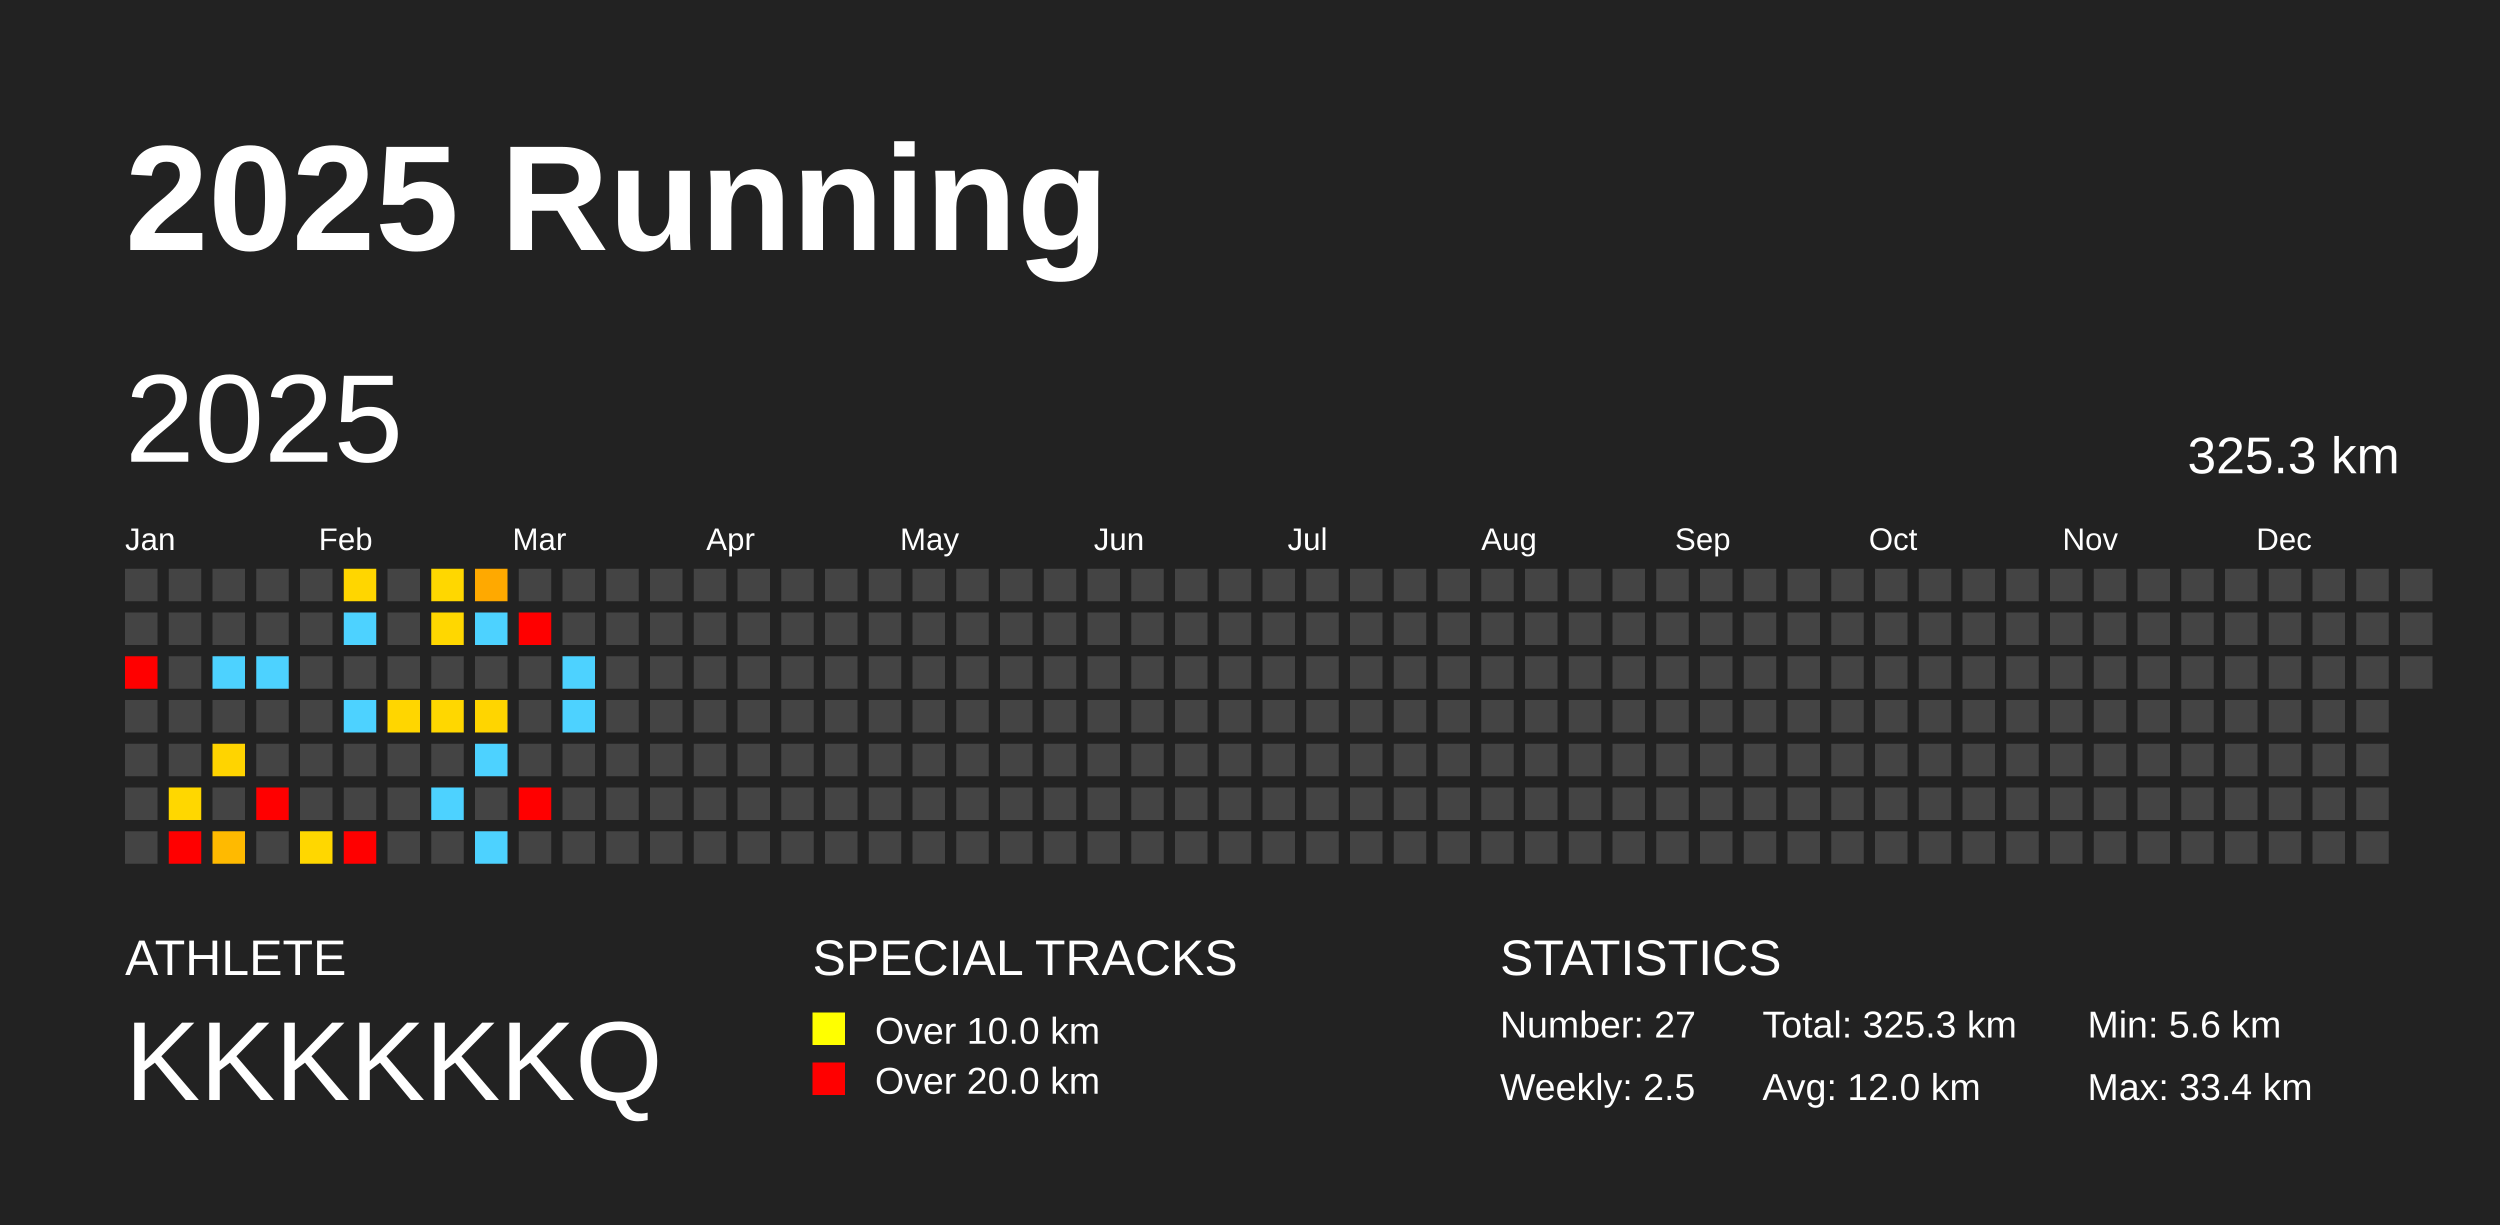
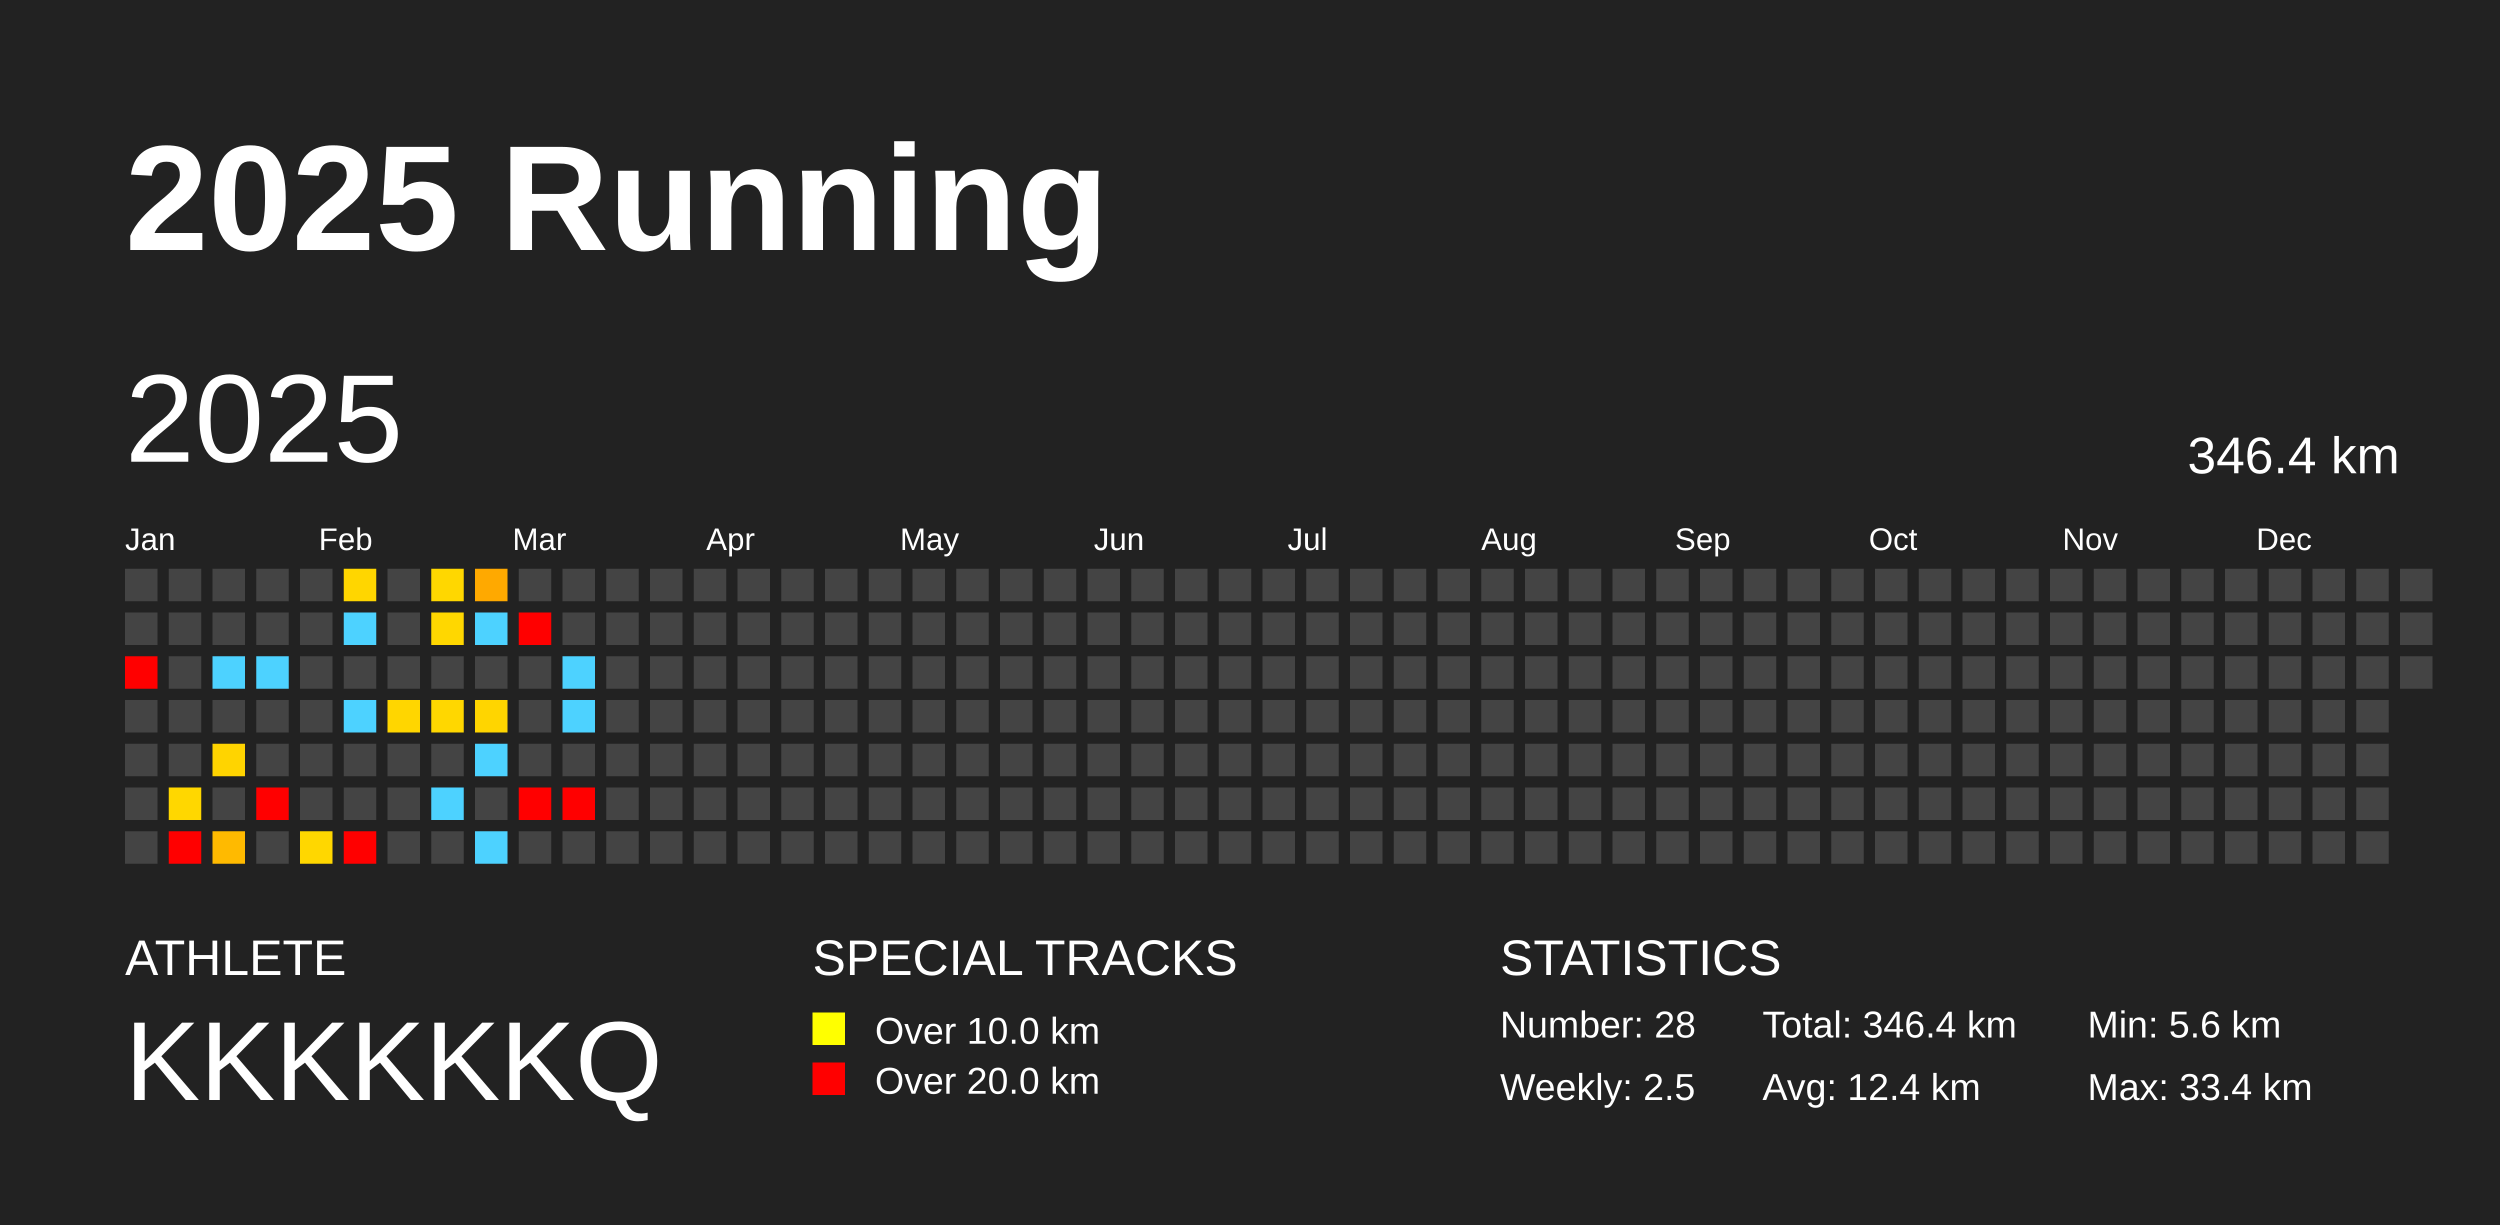
<svg xmlns="http://www.w3.org/2000/svg" baseProfile="full" height="98mm" version="1.1" viewBox="0,0,200,98" width="200mm">
  <defs />
  <rect fill="#222222" height="98" width="200" x="0" y="0" />
  <text fill="#FFFFFF" style="font-size:12px; font-family:Arial; font-weight:bold;" x="10" y="20">2025 Running</text>
  <text fill="#FFFFFF" style="font-size:4px; font-family:Arial" x="10" y="78">ATHLETE</text>
  <text fill="#FFFFFF" style="font-size:9px; font-family:Arial" x="10" y="88">KKKKKKQ</text>
  <text fill="#FFFFFF" style="font-size:4px; font-family:Arial" x="65" y="78">SPECIAL TRACKS</text>
  <rect fill="yellow" height="2.6" width="2.6" x="65" y="81" />
  <text fill="#FFFFFF" style="font-size:3px; font-family:Arial" x="70" y="83.5">Over 10.0 km</text>
  <rect fill="red" height="2.6" width="2.6" x="65" y="85" />
  <text fill="#FFFFFF" style="font-size:3px; font-family:Arial" x="70" y="87.5">Over 20.0 km</text>
  <text fill="#FFFFFF" style="font-size:4px; font-family:Arial" x="120" y="78">STATISTICS</text>
-   <text fill="#FFFFFF" style="font-size:3px; font-family:Arial" x="120" y="83">Number: 27</text>
+   <text fill="#FFFFFF" style="font-size:3px; font-family:Arial" x="120" y="83">Number: 28</text>
  <text fill="#FFFFFF" style="font-size:3px; font-family:Arial" x="120" y="88">Weekly: 2.5</text>
-   <text fill="#FFFFFF" style="font-size:3px; font-family:Arial" x="141" y="83">Total: 325.3 km</text>
-   <text fill="#FFFFFF" style="font-size:3px; font-family:Arial" x="141" y="88">Avg: 12.0 km</text>
+   <text fill="#FFFFFF" style="font-size:3px; font-family:Arial" x="141" y="83">Total: 346.4 km</text>
+   <text fill="#FFFFFF" style="font-size:3px; font-family:Arial" x="141" y="88">Avg: 12.4 km</text>
  <text fill="#FFFFFF" style="font-size:3px; font-family:Arial" x="167" y="83">Min: 5.6 km</text>
  <text fill="#FFFFFF" style="font-size:3px; font-family:Arial" x="167" y="88">Max: 33.4 km</text>
  <text dominant-baseline="hanging" fill="#FFFFFF" style="font-size:10.0px; font-family:Arial;" x="10" y="30">2025</text>
-   <text dominant-baseline="hanging" fill="#FFFFFF" style="font-size:4.125px; font-family:Arial;" x="175" y="35">325.3 km</text>
+   <text dominant-baseline="hanging" fill="#FFFFFF" style="font-size:4.125px; font-family:Arial;" x="175" y="35">346.4 km</text>
  <text fill="#FFFFFF" style="font-size:2.5px; font-family:Arial" x="10.0" y="44">Jan</text>
  <text fill="#FFFFFF" style="font-size:2.5px; font-family:Arial" x="25.5" y="44">Feb</text>
  <text fill="#FFFFFF" style="font-size:2.5px; font-family:Arial" x="41.0" y="44">Mar</text>
  <text fill="#FFFFFF" style="font-size:2.5px; font-family:Arial" x="56.5" y="44">Apr</text>
  <text fill="#FFFFFF" style="font-size:2.5px; font-family:Arial" x="72.0" y="44">May</text>
  <text fill="#FFFFFF" style="font-size:2.5px; font-family:Arial" x="87.5" y="44">Jun</text>
  <text fill="#FFFFFF" style="font-size:2.5px; font-family:Arial" x="103.0" y="44">Jul</text>
  <text fill="#FFFFFF" style="font-size:2.5px; font-family:Arial" x="118.5" y="44">Aug</text>
  <text fill="#FFFFFF" style="font-size:2.5px; font-family:Arial" x="134.0" y="44">Sep</text>
  <text fill="#FFFFFF" style="font-size:2.5px; font-family:Arial" x="149.5" y="44">Oct</text>
  <text fill="#FFFFFF" style="font-size:2.5px; font-family:Arial" x="165.0" y="44">Nov</text>
  <text fill="#FFFFFF" style="font-size:2.5px; font-family:Arial" x="180.5" y="44">Dec</text>
  <rect fill="#444444" height="2.6" width="2.6" x="10.0" y="45.5" />
  <rect fill="#444444" height="2.6" width="2.6" x="10.0" y="49.0" />
  <rect fill="red" height="2.6" width="2.6" x="10.0" y="52.5" />
  <rect fill="#444444" height="2.6" width="2.6" x="10.0" y="56.0" />
  <rect fill="#444444" height="2.6" width="2.6" x="10.0" y="59.5" />
  <rect fill="#444444" height="2.6" width="2.6" x="10.0" y="63.0" />
  <rect fill="#444444" height="2.6" width="2.6" x="10.0" y="66.5" />
  <rect fill="#444444" height="2.6" width="2.6" x="13.5" y="45.5" />
  <rect fill="#444444" height="2.6" width="2.6" x="13.5" y="49.0" />
  <rect fill="#444444" height="2.6" width="2.6" x="13.5" y="52.5" />
  <rect fill="#444444" height="2.6" width="2.6" x="13.5" y="56.0" />
  <rect fill="#444444" height="2.6" width="2.6" x="13.5" y="59.5" />
  <rect fill="#ffd700" height="2.6" width="2.6" x="13.5" y="63.0" />
  <rect fill="red" height="2.6" width="2.6" x="13.5" y="66.5" />
  <rect fill="#444444" height="2.6" width="2.6" x="17.0" y="45.5" />
  <rect fill="#444444" height="2.6" width="2.6" x="17.0" y="49.0" />
  <rect fill="#4dd2ff" height="2.6" width="2.6" x="17.0" y="52.5" />
  <rect fill="#444444" height="2.6" width="2.6" x="17.0" y="56.0" />
  <rect fill="#ffd400" height="2.6" width="2.6" x="17.0" y="59.5" />
  <rect fill="#444444" height="2.6" width="2.6" x="17.0" y="63.0" />
  <rect fill="#ffba00" height="2.6" width="2.6" x="17.0" y="66.5" />
  <rect fill="#444444" height="2.6" width="2.6" x="20.5" y="45.5" />
  <rect fill="#444444" height="2.6" width="2.6" x="20.5" y="49.0" />
  <rect fill="#4dd2ff" height="2.6" width="2.6" x="20.5" y="52.5" />
  <rect fill="#444444" height="2.6" width="2.6" x="20.5" y="56.0" />
  <rect fill="#444444" height="2.6" width="2.6" x="20.5" y="59.5" />
  <rect fill="red" height="2.6" width="2.6" x="20.5" y="63.0" />
  <rect fill="#444444" height="2.6" width="2.6" x="20.5" y="66.5" />
  <rect fill="#444444" height="2.6" width="2.6" x="24.0" y="45.5" />
  <rect fill="#444444" height="2.6" width="2.6" x="24.0" y="49.0" />
  <rect fill="#444444" height="2.6" width="2.6" x="24.0" y="52.5" />
  <rect fill="#444444" height="2.6" width="2.6" x="24.0" y="56.0" />
  <rect fill="#444444" height="2.6" width="2.6" x="24.0" y="59.5" />
  <rect fill="#444444" height="2.6" width="2.6" x="24.0" y="63.0" />
  <rect fill="#ffd700" height="2.6" width="2.6" x="24.0" y="66.5" />
  <rect fill="#ffd600" height="2.6" width="2.6" x="27.5" y="45.5" />
  <rect fill="#4dd2ff" height="2.6" width="2.6" x="27.5" y="49.0" />
  <rect fill="#444444" height="2.6" width="2.6" x="27.5" y="52.5" />
  <rect fill="#4dd2ff" height="2.6" width="2.6" x="27.5" y="56.0" />
  <rect fill="#444444" height="2.6" width="2.6" x="27.5" y="59.5" />
  <rect fill="#444444" height="2.6" width="2.6" x="27.5" y="63.0" />
  <rect fill="red" height="2.6" width="2.6" x="27.5" y="66.5" />
  <rect fill="#444444" height="2.6" width="2.6" x="31.0" y="45.5" />
  <rect fill="#444444" height="2.6" width="2.6" x="31.0" y="49.0" />
  <rect fill="#444444" height="2.6" width="2.6" x="31.0" y="52.5" />
  <rect fill="#ffd600" height="2.6" width="2.6" x="31.0" y="56.0" />
  <rect fill="#444444" height="2.6" width="2.6" x="31.0" y="59.5" />
  <rect fill="#444444" height="2.6" width="2.6" x="31.0" y="63.0" />
  <rect fill="#444444" height="2.6" width="2.6" x="31.0" y="66.5" />
  <rect fill="#ffd700" height="2.6" width="2.6" x="34.5" y="45.5" />
  <rect fill="#ffd700" height="2.6" width="2.6" x="34.5" y="49.0" />
  <rect fill="#444444" height="2.6" width="2.6" x="34.5" y="52.5" />
  <rect fill="#ffd700" height="2.6" width="2.6" x="34.5" y="56.0" />
  <rect fill="#444444" height="2.6" width="2.6" x="34.5" y="59.5" />
  <rect fill="#4dd2ff" height="2.6" width="2.6" x="34.5" y="63.0" />
  <rect fill="#444444" height="2.6" width="2.6" x="34.5" y="66.5" />
  <rect fill="#ffa900" height="2.6" width="2.6" x="38.0" y="45.5" />
  <rect fill="#4dd2ff" height="2.6" width="2.6" x="38.0" y="49.0" />
  <rect fill="#444444" height="2.6" width="2.6" x="38.0" y="52.5" />
  <rect fill="#ffd500" height="2.6" width="2.6" x="38.0" y="56.0" />
  <rect fill="#4dd2ff" height="2.6" width="2.6" x="38.0" y="59.5" />
  <rect fill="#444444" height="2.6" width="2.6" x="38.0" y="63.0" />
  <rect fill="#4dd2ff" height="2.6" width="2.6" x="38.0" y="66.5" />
  <rect fill="#444444" height="2.6" width="2.6" x="41.5" y="45.5" />
  <rect fill="red" height="2.6" width="2.6" x="41.5" y="49.0" />
  <rect fill="#444444" height="2.6" width="2.6" x="41.5" y="52.5" />
  <rect fill="#444444" height="2.6" width="2.6" x="41.5" y="56.0" />
  <rect fill="#444444" height="2.6" width="2.6" x="41.5" y="59.5" />
  <rect fill="red" height="2.6" width="2.6" x="41.5" y="63.0" />
  <rect fill="#444444" height="2.6" width="2.6" x="41.5" y="66.5" />
  <rect fill="#444444" height="2.6" width="2.6" x="45.0" y="45.5" />
  <rect fill="#444444" height="2.6" width="2.6" x="45.0" y="49.0" />
  <rect fill="#4dd2ff" height="2.6" width="2.6" x="45.0" y="52.5" />
  <rect fill="#4dd2ff" height="2.6" width="2.6" x="45.0" y="56.0" />
  <rect fill="#444444" height="2.6" width="2.6" x="45.0" y="59.5" />
-   <rect fill="#444444" height="2.6" width="2.6" x="45.0" y="63.0" />
+   <rect fill="red" height="2.6" width="2.6" x="45.0" y="63.0" />
  <rect fill="#444444" height="2.6" width="2.6" x="45.0" y="66.5" />
  <rect fill="#444444" height="2.6" width="2.6" x="48.5" y="45.5" />
  <rect fill="#444444" height="2.6" width="2.6" x="48.5" y="49.0" />
  <rect fill="#444444" height="2.6" width="2.6" x="48.5" y="52.5" />
  <rect fill="#444444" height="2.6" width="2.6" x="48.5" y="56.0" />
  <rect fill="#444444" height="2.6" width="2.6" x="48.5" y="59.5" />
  <rect fill="#444444" height="2.6" width="2.6" x="48.5" y="63.0" />
  <rect fill="#444444" height="2.6" width="2.6" x="48.5" y="66.5" />
  <rect fill="#444444" height="2.6" width="2.6" x="52.0" y="45.5" />
  <rect fill="#444444" height="2.6" width="2.6" x="52.0" y="49.0" />
  <rect fill="#444444" height="2.6" width="2.6" x="52.0" y="52.5" />
  <rect fill="#444444" height="2.6" width="2.6" x="52.0" y="56.0" />
  <rect fill="#444444" height="2.6" width="2.6" x="52.0" y="59.5" />
  <rect fill="#444444" height="2.6" width="2.6" x="52.0" y="63.0" />
  <rect fill="#444444" height="2.6" width="2.6" x="52.0" y="66.5" />
  <rect fill="#444444" height="2.6" width="2.6" x="55.5" y="45.5" />
  <rect fill="#444444" height="2.6" width="2.6" x="55.5" y="49.0" />
  <rect fill="#444444" height="2.6" width="2.6" x="55.5" y="52.5" />
  <rect fill="#444444" height="2.6" width="2.6" x="55.5" y="56.0" />
  <rect fill="#444444" height="2.6" width="2.6" x="55.5" y="59.5" />
  <rect fill="#444444" height="2.6" width="2.6" x="55.5" y="63.0" />
  <rect fill="#444444" height="2.6" width="2.6" x="55.5" y="66.5" />
  <rect fill="#444444" height="2.6" width="2.6" x="59.0" y="45.5" />
  <rect fill="#444444" height="2.6" width="2.6" x="59.0" y="49.0" />
  <rect fill="#444444" height="2.6" width="2.6" x="59.0" y="52.5" />
  <rect fill="#444444" height="2.6" width="2.6" x="59.0" y="56.0" />
  <rect fill="#444444" height="2.6" width="2.6" x="59.0" y="59.5" />
  <rect fill="#444444" height="2.6" width="2.6" x="59.0" y="63.0" />
  <rect fill="#444444" height="2.6" width="2.6" x="59.0" y="66.5" />
  <rect fill="#444444" height="2.6" width="2.6" x="62.5" y="45.5" />
  <rect fill="#444444" height="2.6" width="2.6" x="62.5" y="49.0" />
  <rect fill="#444444" height="2.6" width="2.6" x="62.5" y="52.5" />
  <rect fill="#444444" height="2.6" width="2.6" x="62.5" y="56.0" />
  <rect fill="#444444" height="2.6" width="2.6" x="62.5" y="59.5" />
  <rect fill="#444444" height="2.6" width="2.6" x="62.5" y="63.0" />
  <rect fill="#444444" height="2.6" width="2.6" x="62.5" y="66.5" />
  <rect fill="#444444" height="2.6" width="2.6" x="66.0" y="45.5" />
  <rect fill="#444444" height="2.6" width="2.6" x="66.0" y="49.0" />
  <rect fill="#444444" height="2.6" width="2.6" x="66.0" y="52.5" />
  <rect fill="#444444" height="2.6" width="2.6" x="66.0" y="56.0" />
  <rect fill="#444444" height="2.6" width="2.6" x="66.0" y="59.5" />
  <rect fill="#444444" height="2.6" width="2.6" x="66.0" y="63.0" />
  <rect fill="#444444" height="2.6" width="2.6" x="66.0" y="66.5" />
  <rect fill="#444444" height="2.6" width="2.6" x="69.5" y="45.5" />
  <rect fill="#444444" height="2.6" width="2.6" x="69.5" y="49.0" />
  <rect fill="#444444" height="2.6" width="2.6" x="69.5" y="52.5" />
  <rect fill="#444444" height="2.6" width="2.6" x="69.5" y="56.0" />
  <rect fill="#444444" height="2.6" width="2.6" x="69.5" y="59.5" />
  <rect fill="#444444" height="2.6" width="2.6" x="69.5" y="63.0" />
  <rect fill="#444444" height="2.6" width="2.6" x="69.5" y="66.5" />
  <rect fill="#444444" height="2.6" width="2.6" x="73.0" y="45.5" />
  <rect fill="#444444" height="2.6" width="2.6" x="73.0" y="49.0" />
  <rect fill="#444444" height="2.6" width="2.6" x="73.0" y="52.5" />
  <rect fill="#444444" height="2.6" width="2.6" x="73.0" y="56.0" />
  <rect fill="#444444" height="2.6" width="2.6" x="73.0" y="59.5" />
  <rect fill="#444444" height="2.6" width="2.6" x="73.0" y="63.0" />
  <rect fill="#444444" height="2.6" width="2.6" x="73.0" y="66.5" />
  <rect fill="#444444" height="2.6" width="2.6" x="76.5" y="45.5" />
  <rect fill="#444444" height="2.6" width="2.6" x="76.5" y="49.0" />
  <rect fill="#444444" height="2.6" width="2.6" x="76.5" y="52.5" />
  <rect fill="#444444" height="2.6" width="2.6" x="76.5" y="56.0" />
  <rect fill="#444444" height="2.6" width="2.6" x="76.5" y="59.5" />
  <rect fill="#444444" height="2.6" width="2.6" x="76.5" y="63.0" />
  <rect fill="#444444" height="2.6" width="2.6" x="76.5" y="66.5" />
  <rect fill="#444444" height="2.6" width="2.6" x="80.0" y="45.5" />
  <rect fill="#444444" height="2.6" width="2.6" x="80.0" y="49.0" />
  <rect fill="#444444" height="2.6" width="2.6" x="80.0" y="52.5" />
  <rect fill="#444444" height="2.6" width="2.6" x="80.0" y="56.0" />
  <rect fill="#444444" height="2.6" width="2.6" x="80.0" y="59.5" />
  <rect fill="#444444" height="2.6" width="2.6" x="80.0" y="63.0" />
  <rect fill="#444444" height="2.6" width="2.6" x="80.0" y="66.5" />
  <rect fill="#444444" height="2.6" width="2.6" x="83.5" y="45.5" />
  <rect fill="#444444" height="2.6" width="2.6" x="83.5" y="49.0" />
  <rect fill="#444444" height="2.6" width="2.6" x="83.5" y="52.5" />
  <rect fill="#444444" height="2.6" width="2.6" x="83.5" y="56.0" />
  <rect fill="#444444" height="2.6" width="2.6" x="83.5" y="59.5" />
  <rect fill="#444444" height="2.6" width="2.6" x="83.5" y="63.0" />
  <rect fill="#444444" height="2.6" width="2.6" x="83.5" y="66.5" />
  <rect fill="#444444" height="2.6" width="2.6" x="87.0" y="45.5" />
  <rect fill="#444444" height="2.6" width="2.6" x="87.0" y="49.0" />
  <rect fill="#444444" height="2.6" width="2.6" x="87.0" y="52.5" />
  <rect fill="#444444" height="2.6" width="2.6" x="87.0" y="56.0" />
  <rect fill="#444444" height="2.6" width="2.6" x="87.0" y="59.5" />
  <rect fill="#444444" height="2.6" width="2.6" x="87.0" y="63.0" />
  <rect fill="#444444" height="2.6" width="2.6" x="87.0" y="66.5" />
  <rect fill="#444444" height="2.6" width="2.6" x="90.5" y="45.5" />
  <rect fill="#444444" height="2.6" width="2.6" x="90.5" y="49.0" />
  <rect fill="#444444" height="2.6" width="2.6" x="90.5" y="52.5" />
  <rect fill="#444444" height="2.6" width="2.6" x="90.5" y="56.0" />
  <rect fill="#444444" height="2.6" width="2.6" x="90.5" y="59.5" />
  <rect fill="#444444" height="2.6" width="2.6" x="90.5" y="63.0" />
  <rect fill="#444444" height="2.6" width="2.6" x="90.5" y="66.5" />
  <rect fill="#444444" height="2.6" width="2.6" x="94.0" y="45.5" />
  <rect fill="#444444" height="2.6" width="2.6" x="94.0" y="49.0" />
  <rect fill="#444444" height="2.6" width="2.6" x="94.0" y="52.5" />
  <rect fill="#444444" height="2.6" width="2.6" x="94.0" y="56.0" />
  <rect fill="#444444" height="2.6" width="2.6" x="94.0" y="59.5" />
  <rect fill="#444444" height="2.6" width="2.6" x="94.0" y="63.0" />
  <rect fill="#444444" height="2.6" width="2.6" x="94.0" y="66.5" />
  <rect fill="#444444" height="2.6" width="2.6" x="97.5" y="45.5" />
  <rect fill="#444444" height="2.6" width="2.6" x="97.5" y="49.0" />
  <rect fill="#444444" height="2.6" width="2.6" x="97.5" y="52.5" />
  <rect fill="#444444" height="2.6" width="2.6" x="97.5" y="56.0" />
  <rect fill="#444444" height="2.6" width="2.6" x="97.5" y="59.5" />
  <rect fill="#444444" height="2.6" width="2.6" x="97.5" y="63.0" />
  <rect fill="#444444" height="2.6" width="2.6" x="97.5" y="66.5" />
  <rect fill="#444444" height="2.6" width="2.6" x="101.0" y="45.5" />
  <rect fill="#444444" height="2.6" width="2.6" x="101.0" y="49.0" />
  <rect fill="#444444" height="2.6" width="2.6" x="101.0" y="52.5" />
  <rect fill="#444444" height="2.6" width="2.6" x="101.0" y="56.0" />
  <rect fill="#444444" height="2.6" width="2.6" x="101.0" y="59.5" />
  <rect fill="#444444" height="2.6" width="2.6" x="101.0" y="63.0" />
  <rect fill="#444444" height="2.6" width="2.6" x="101.0" y="66.5" />
  <rect fill="#444444" height="2.6" width="2.6" x="104.5" y="45.5" />
  <rect fill="#444444" height="2.6" width="2.6" x="104.5" y="49.0" />
  <rect fill="#444444" height="2.6" width="2.6" x="104.5" y="52.5" />
  <rect fill="#444444" height="2.6" width="2.6" x="104.5" y="56.0" />
  <rect fill="#444444" height="2.6" width="2.6" x="104.5" y="59.5" />
  <rect fill="#444444" height="2.6" width="2.6" x="104.5" y="63.0" />
  <rect fill="#444444" height="2.6" width="2.6" x="104.5" y="66.5" />
  <rect fill="#444444" height="2.6" width="2.6" x="108.0" y="45.5" />
  <rect fill="#444444" height="2.6" width="2.6" x="108.0" y="49.0" />
  <rect fill="#444444" height="2.6" width="2.6" x="108.0" y="52.5" />
  <rect fill="#444444" height="2.6" width="2.6" x="108.0" y="56.0" />
  <rect fill="#444444" height="2.6" width="2.6" x="108.0" y="59.5" />
  <rect fill="#444444" height="2.6" width="2.6" x="108.0" y="63.0" />
  <rect fill="#444444" height="2.6" width="2.6" x="108.0" y="66.5" />
  <rect fill="#444444" height="2.6" width="2.6" x="111.5" y="45.5" />
  <rect fill="#444444" height="2.6" width="2.6" x="111.5" y="49.0" />
  <rect fill="#444444" height="2.6" width="2.6" x="111.5" y="52.5" />
  <rect fill="#444444" height="2.6" width="2.6" x="111.5" y="56.0" />
  <rect fill="#444444" height="2.6" width="2.6" x="111.5" y="59.5" />
  <rect fill="#444444" height="2.6" width="2.6" x="111.5" y="63.0" />
  <rect fill="#444444" height="2.6" width="2.6" x="111.5" y="66.5" />
  <rect fill="#444444" height="2.6" width="2.6" x="115.0" y="45.5" />
  <rect fill="#444444" height="2.6" width="2.6" x="115.0" y="49.0" />
  <rect fill="#444444" height="2.6" width="2.6" x="115.0" y="52.5" />
  <rect fill="#444444" height="2.6" width="2.6" x="115.0" y="56.0" />
  <rect fill="#444444" height="2.6" width="2.6" x="115.0" y="59.5" />
  <rect fill="#444444" height="2.6" width="2.6" x="115.0" y="63.0" />
  <rect fill="#444444" height="2.6" width="2.6" x="115.0" y="66.5" />
  <rect fill="#444444" height="2.6" width="2.6" x="118.5" y="45.5" />
  <rect fill="#444444" height="2.6" width="2.6" x="118.5" y="49.0" />
  <rect fill="#444444" height="2.6" width="2.6" x="118.5" y="52.5" />
  <rect fill="#444444" height="2.6" width="2.6" x="118.5" y="56.0" />
  <rect fill="#444444" height="2.6" width="2.6" x="118.5" y="59.5" />
  <rect fill="#444444" height="2.6" width="2.6" x="118.5" y="63.0" />
  <rect fill="#444444" height="2.6" width="2.6" x="118.5" y="66.5" />
  <rect fill="#444444" height="2.6" width="2.6" x="122.0" y="45.5" />
  <rect fill="#444444" height="2.6" width="2.6" x="122.0" y="49.0" />
  <rect fill="#444444" height="2.6" width="2.6" x="122.0" y="52.5" />
  <rect fill="#444444" height="2.6" width="2.6" x="122.0" y="56.0" />
  <rect fill="#444444" height="2.6" width="2.6" x="122.0" y="59.5" />
  <rect fill="#444444" height="2.6" width="2.6" x="122.0" y="63.0" />
  <rect fill="#444444" height="2.6" width="2.6" x="122.0" y="66.5" />
  <rect fill="#444444" height="2.6" width="2.6" x="125.5" y="45.5" />
  <rect fill="#444444" height="2.6" width="2.6" x="125.5" y="49.0" />
  <rect fill="#444444" height="2.6" width="2.6" x="125.5" y="52.5" />
  <rect fill="#444444" height="2.6" width="2.6" x="125.5" y="56.0" />
  <rect fill="#444444" height="2.6" width="2.6" x="125.5" y="59.5" />
  <rect fill="#444444" height="2.6" width="2.6" x="125.5" y="63.0" />
  <rect fill="#444444" height="2.6" width="2.6" x="125.5" y="66.5" />
  <rect fill="#444444" height="2.6" width="2.6" x="129.0" y="45.5" />
  <rect fill="#444444" height="2.6" width="2.6" x="129.0" y="49.0" />
  <rect fill="#444444" height="2.6" width="2.6" x="129.0" y="52.5" />
  <rect fill="#444444" height="2.6" width="2.6" x="129.0" y="56.0" />
  <rect fill="#444444" height="2.6" width="2.6" x="129.0" y="59.5" />
  <rect fill="#444444" height="2.6" width="2.6" x="129.0" y="63.0" />
  <rect fill="#444444" height="2.6" width="2.6" x="129.0" y="66.5" />
  <rect fill="#444444" height="2.6" width="2.6" x="132.5" y="45.5" />
  <rect fill="#444444" height="2.6" width="2.6" x="132.5" y="49.0" />
  <rect fill="#444444" height="2.6" width="2.6" x="132.5" y="52.5" />
  <rect fill="#444444" height="2.6" width="2.6" x="132.5" y="56.0" />
  <rect fill="#444444" height="2.6" width="2.6" x="132.5" y="59.5" />
  <rect fill="#444444" height="2.6" width="2.6" x="132.5" y="63.0" />
  <rect fill="#444444" height="2.6" width="2.6" x="132.5" y="66.5" />
  <rect fill="#444444" height="2.6" width="2.6" x="136.0" y="45.5" />
  <rect fill="#444444" height="2.6" width="2.6" x="136.0" y="49.0" />
  <rect fill="#444444" height="2.6" width="2.6" x="136.0" y="52.5" />
  <rect fill="#444444" height="2.6" width="2.6" x="136.0" y="56.0" />
  <rect fill="#444444" height="2.6" width="2.6" x="136.0" y="59.5" />
  <rect fill="#444444" height="2.6" width="2.6" x="136.0" y="63.0" />
  <rect fill="#444444" height="2.6" width="2.6" x="136.0" y="66.5" />
  <rect fill="#444444" height="2.6" width="2.6" x="139.5" y="45.5" />
  <rect fill="#444444" height="2.6" width="2.6" x="139.5" y="49.0" />
  <rect fill="#444444" height="2.6" width="2.6" x="139.5" y="52.5" />
  <rect fill="#444444" height="2.6" width="2.6" x="139.5" y="56.0" />
  <rect fill="#444444" height="2.6" width="2.6" x="139.5" y="59.5" />
  <rect fill="#444444" height="2.6" width="2.6" x="139.5" y="63.0" />
  <rect fill="#444444" height="2.6" width="2.6" x="139.5" y="66.5" />
  <rect fill="#444444" height="2.6" width="2.6" x="143.0" y="45.5" />
  <rect fill="#444444" height="2.6" width="2.6" x="143.0" y="49.0" />
  <rect fill="#444444" height="2.6" width="2.6" x="143.0" y="52.5" />
  <rect fill="#444444" height="2.6" width="2.6" x="143.0" y="56.0" />
  <rect fill="#444444" height="2.6" width="2.6" x="143.0" y="59.5" />
  <rect fill="#444444" height="2.6" width="2.6" x="143.0" y="63.0" />
  <rect fill="#444444" height="2.6" width="2.6" x="143.0" y="66.5" />
  <rect fill="#444444" height="2.6" width="2.6" x="146.5" y="45.5" />
  <rect fill="#444444" height="2.6" width="2.6" x="146.5" y="49.0" />
  <rect fill="#444444" height="2.6" width="2.6" x="146.5" y="52.5" />
  <rect fill="#444444" height="2.6" width="2.6" x="146.5" y="56.0" />
  <rect fill="#444444" height="2.6" width="2.6" x="146.5" y="59.5" />
  <rect fill="#444444" height="2.6" width="2.6" x="146.5" y="63.0" />
  <rect fill="#444444" height="2.6" width="2.6" x="146.5" y="66.5" />
  <rect fill="#444444" height="2.6" width="2.6" x="150.0" y="45.5" />
  <rect fill="#444444" height="2.6" width="2.6" x="150.0" y="49.0" />
  <rect fill="#444444" height="2.6" width="2.6" x="150.0" y="52.5" />
  <rect fill="#444444" height="2.6" width="2.6" x="150.0" y="56.0" />
  <rect fill="#444444" height="2.6" width="2.6" x="150.0" y="59.5" />
  <rect fill="#444444" height="2.6" width="2.6" x="150.0" y="63.0" />
  <rect fill="#444444" height="2.6" width="2.6" x="150.0" y="66.5" />
  <rect fill="#444444" height="2.6" width="2.6" x="153.5" y="45.5" />
  <rect fill="#444444" height="2.6" width="2.6" x="153.5" y="49.0" />
  <rect fill="#444444" height="2.6" width="2.6" x="153.5" y="52.5" />
  <rect fill="#444444" height="2.6" width="2.6" x="153.5" y="56.0" />
  <rect fill="#444444" height="2.6" width="2.6" x="153.5" y="59.5" />
  <rect fill="#444444" height="2.6" width="2.6" x="153.5" y="63.0" />
  <rect fill="#444444" height="2.6" width="2.6" x="153.5" y="66.5" />
  <rect fill="#444444" height="2.6" width="2.6" x="157.0" y="45.5" />
  <rect fill="#444444" height="2.6" width="2.6" x="157.0" y="49.0" />
  <rect fill="#444444" height="2.6" width="2.6" x="157.0" y="52.5" />
  <rect fill="#444444" height="2.6" width="2.6" x="157.0" y="56.0" />
  <rect fill="#444444" height="2.6" width="2.6" x="157.0" y="59.5" />
  <rect fill="#444444" height="2.6" width="2.6" x="157.0" y="63.0" />
  <rect fill="#444444" height="2.6" width="2.6" x="157.0" y="66.5" />
  <rect fill="#444444" height="2.6" width="2.6" x="160.5" y="45.5" />
  <rect fill="#444444" height="2.6" width="2.6" x="160.5" y="49.0" />
  <rect fill="#444444" height="2.6" width="2.6" x="160.5" y="52.5" />
  <rect fill="#444444" height="2.6" width="2.6" x="160.5" y="56.0" />
  <rect fill="#444444" height="2.6" width="2.6" x="160.5" y="59.5" />
  <rect fill="#444444" height="2.6" width="2.6" x="160.5" y="63.0" />
  <rect fill="#444444" height="2.6" width="2.6" x="160.5" y="66.5" />
  <rect fill="#444444" height="2.6" width="2.6" x="164.0" y="45.5" />
  <rect fill="#444444" height="2.6" width="2.6" x="164.0" y="49.0" />
  <rect fill="#444444" height="2.6" width="2.6" x="164.0" y="52.5" />
  <rect fill="#444444" height="2.6" width="2.6" x="164.0" y="56.0" />
  <rect fill="#444444" height="2.6" width="2.6" x="164.0" y="59.5" />
  <rect fill="#444444" height="2.6" width="2.6" x="164.0" y="63.0" />
  <rect fill="#444444" height="2.6" width="2.6" x="164.0" y="66.5" />
  <rect fill="#444444" height="2.6" width="2.6" x="167.5" y="45.5" />
  <rect fill="#444444" height="2.6" width="2.6" x="167.5" y="49.0" />
  <rect fill="#444444" height="2.6" width="2.6" x="167.5" y="52.5" />
  <rect fill="#444444" height="2.6" width="2.6" x="167.5" y="56.0" />
  <rect fill="#444444" height="2.6" width="2.6" x="167.5" y="59.5" />
  <rect fill="#444444" height="2.6" width="2.6" x="167.5" y="63.0" />
  <rect fill="#444444" height="2.6" width="2.6" x="167.5" y="66.5" />
  <rect fill="#444444" height="2.6" width="2.6" x="171.0" y="45.5" />
  <rect fill="#444444" height="2.6" width="2.6" x="171.0" y="49.0" />
  <rect fill="#444444" height="2.6" width="2.6" x="171.0" y="52.5" />
  <rect fill="#444444" height="2.6" width="2.6" x="171.0" y="56.0" />
  <rect fill="#444444" height="2.6" width="2.6" x="171.0" y="59.5" />
  <rect fill="#444444" height="2.6" width="2.6" x="171.0" y="63.0" />
  <rect fill="#444444" height="2.6" width="2.6" x="171.0" y="66.5" />
  <rect fill="#444444" height="2.6" width="2.6" x="174.5" y="45.5" />
  <rect fill="#444444" height="2.6" width="2.6" x="174.5" y="49.0" />
  <rect fill="#444444" height="2.6" width="2.6" x="174.5" y="52.5" />
  <rect fill="#444444" height="2.6" width="2.6" x="174.5" y="56.0" />
  <rect fill="#444444" height="2.6" width="2.6" x="174.5" y="59.5" />
  <rect fill="#444444" height="2.6" width="2.6" x="174.5" y="63.0" />
  <rect fill="#444444" height="2.6" width="2.6" x="174.5" y="66.5" />
  <rect fill="#444444" height="2.6" width="2.6" x="178.0" y="45.5" />
  <rect fill="#444444" height="2.6" width="2.6" x="178.0" y="49.0" />
  <rect fill="#444444" height="2.6" width="2.6" x="178.0" y="52.5" />
  <rect fill="#444444" height="2.6" width="2.6" x="178.0" y="56.0" />
  <rect fill="#444444" height="2.6" width="2.6" x="178.0" y="59.5" />
  <rect fill="#444444" height="2.6" width="2.6" x="178.0" y="63.0" />
  <rect fill="#444444" height="2.6" width="2.6" x="178.0" y="66.5" />
  <rect fill="#444444" height="2.6" width="2.6" x="181.5" y="45.5" />
  <rect fill="#444444" height="2.6" width="2.6" x="181.5" y="49.0" />
  <rect fill="#444444" height="2.6" width="2.6" x="181.5" y="52.5" />
  <rect fill="#444444" height="2.6" width="2.6" x="181.5" y="56.0" />
  <rect fill="#444444" height="2.6" width="2.6" x="181.5" y="59.5" />
  <rect fill="#444444" height="2.6" width="2.6" x="181.5" y="63.0" />
  <rect fill="#444444" height="2.6" width="2.6" x="181.5" y="66.5" />
  <rect fill="#444444" height="2.6" width="2.6" x="185.0" y="45.5" />
  <rect fill="#444444" height="2.6" width="2.6" x="185.0" y="49.0" />
  <rect fill="#444444" height="2.6" width="2.6" x="185.0" y="52.5" />
  <rect fill="#444444" height="2.6" width="2.6" x="185.0" y="56.0" />
  <rect fill="#444444" height="2.6" width="2.6" x="185.0" y="59.5" />
  <rect fill="#444444" height="2.6" width="2.6" x="185.0" y="63.0" />
  <rect fill="#444444" height="2.6" width="2.6" x="185.0" y="66.5" />
  <rect fill="#444444" height="2.6" width="2.6" x="188.5" y="45.5" />
  <rect fill="#444444" height="2.6" width="2.6" x="188.5" y="49.0" />
  <rect fill="#444444" height="2.6" width="2.6" x="188.5" y="52.5" />
  <rect fill="#444444" height="2.6" width="2.6" x="188.5" y="56.0" />
  <rect fill="#444444" height="2.6" width="2.6" x="188.5" y="59.5" />
  <rect fill="#444444" height="2.6" width="2.6" x="188.5" y="63.0" />
  <rect fill="#444444" height="2.6" width="2.6" x="188.5" y="66.5" />
  <rect fill="#444444" height="2.6" width="2.6" x="192.0" y="45.5" />
  <rect fill="#444444" height="2.6" width="2.6" x="192.0" y="49.0" />
  <rect fill="#444444" height="2.6" width="2.6" x="192.0" y="52.5" />
</svg>
